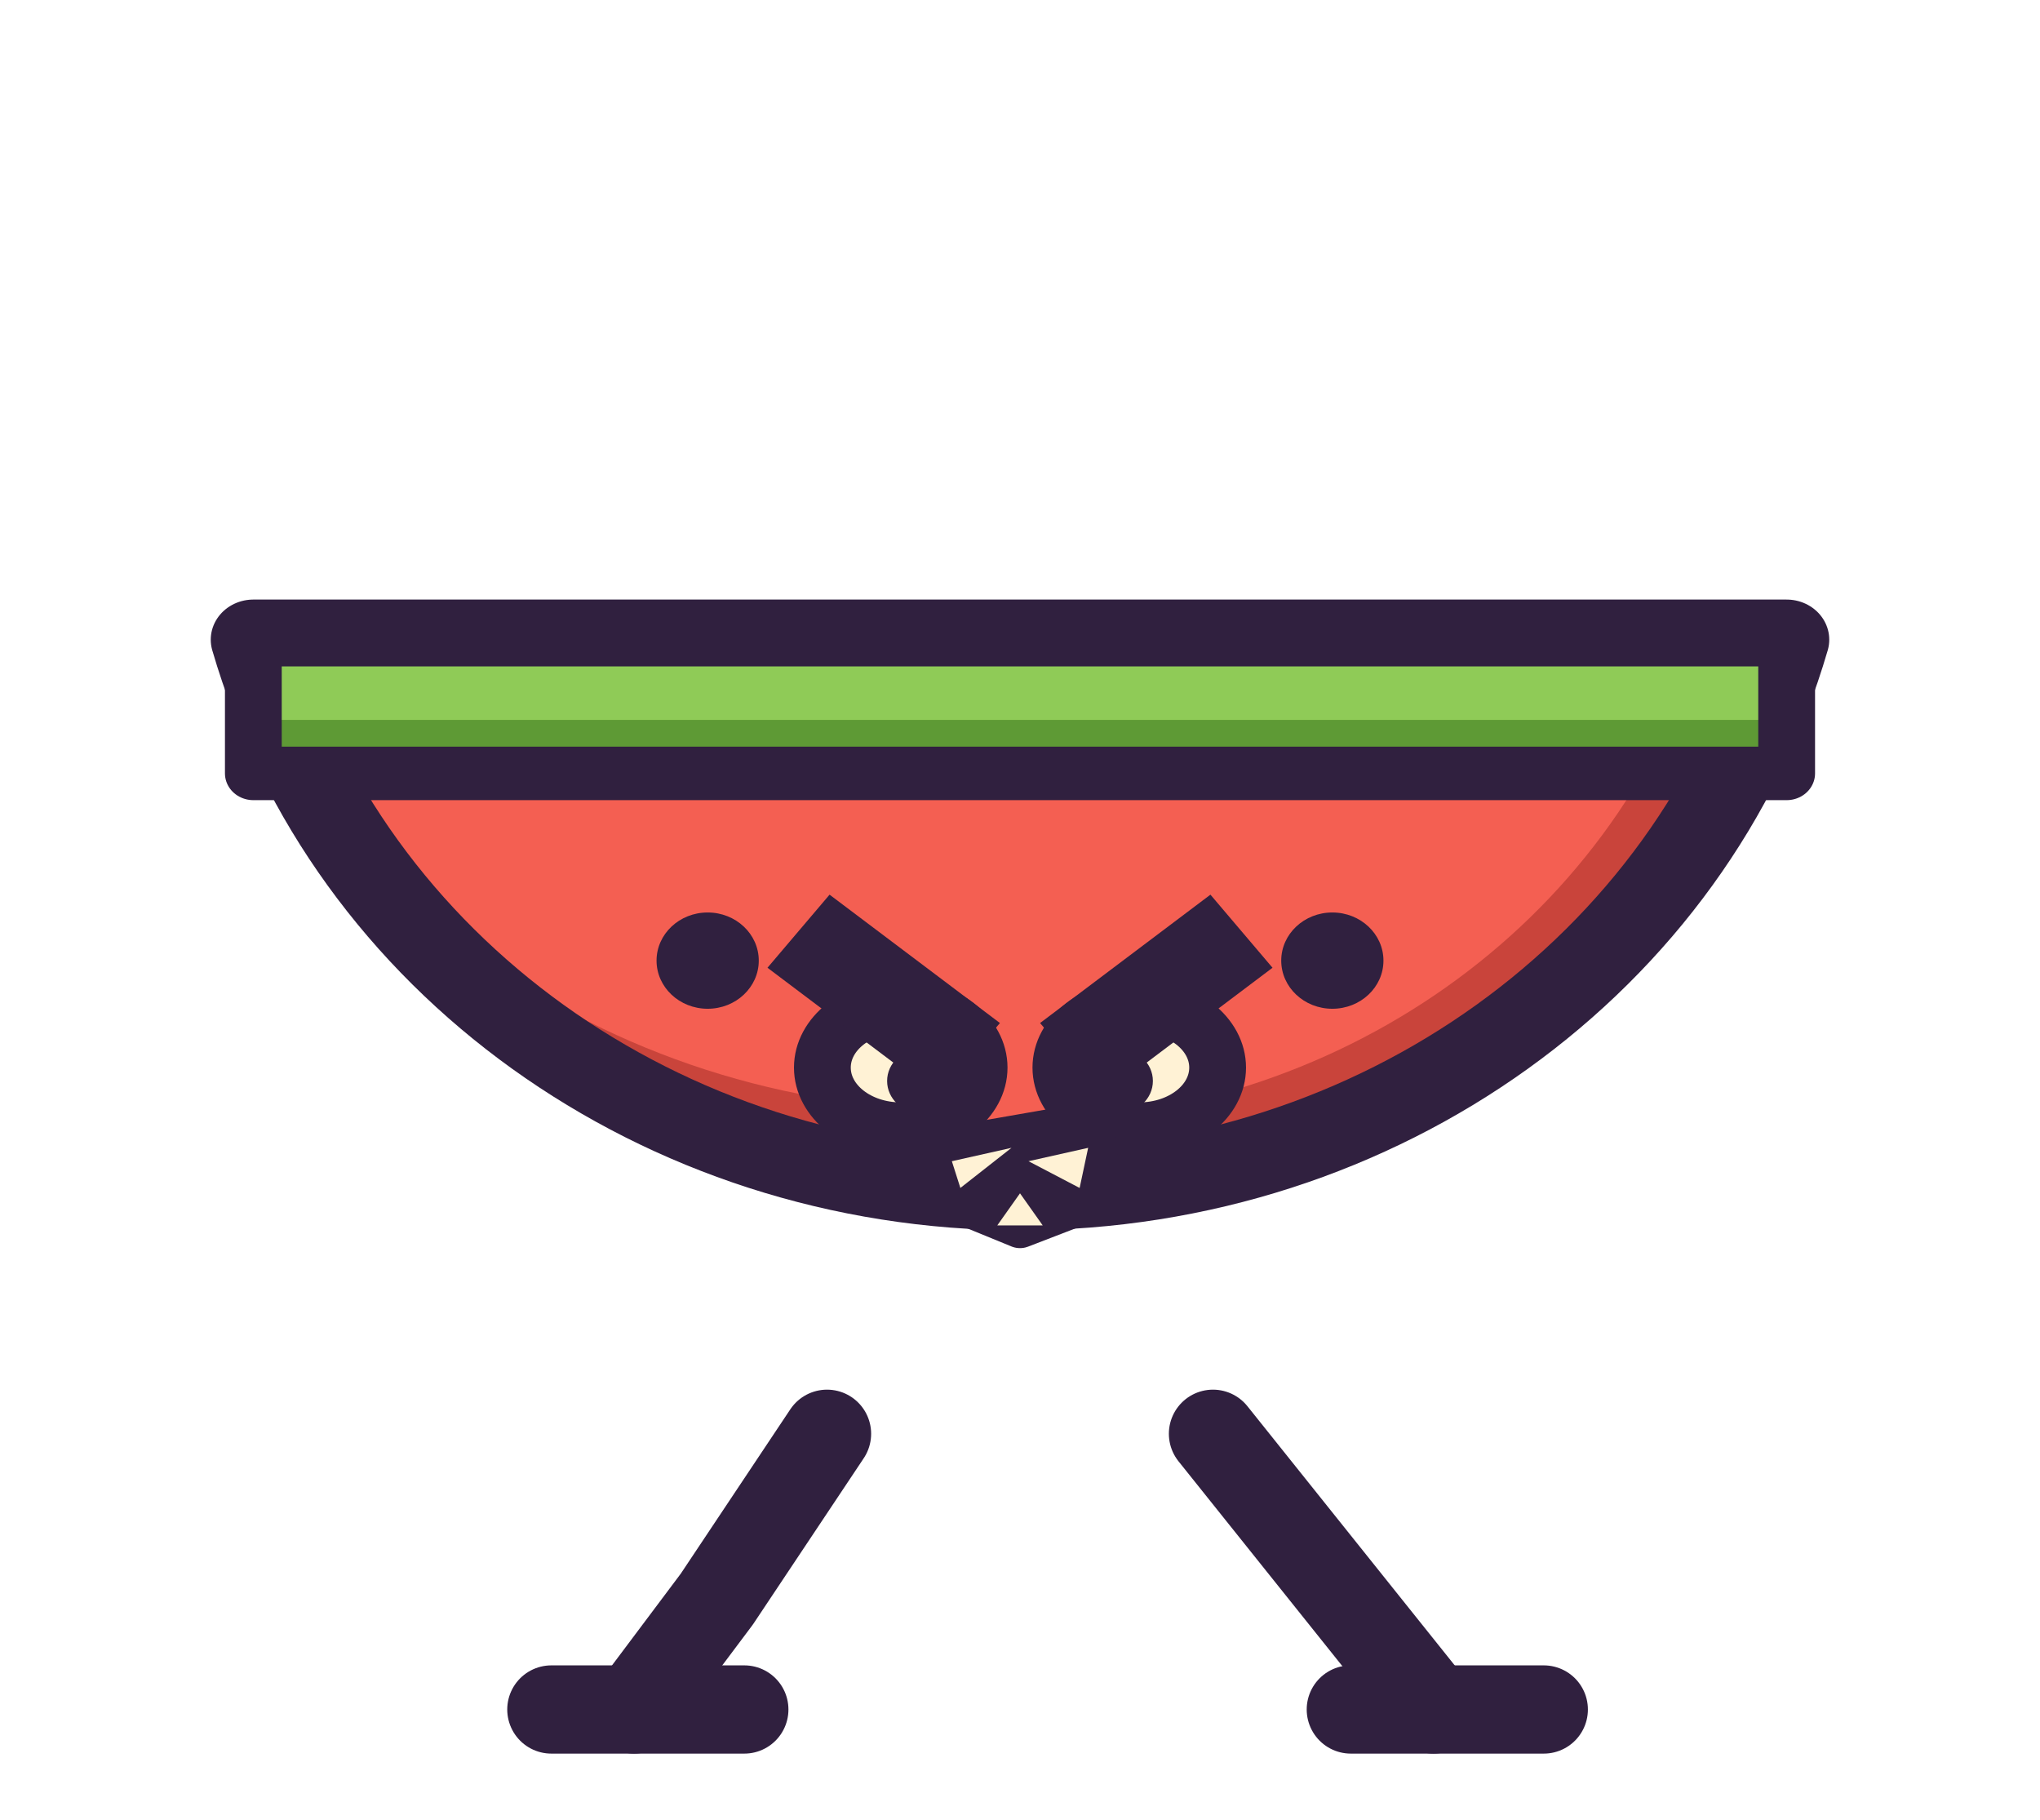
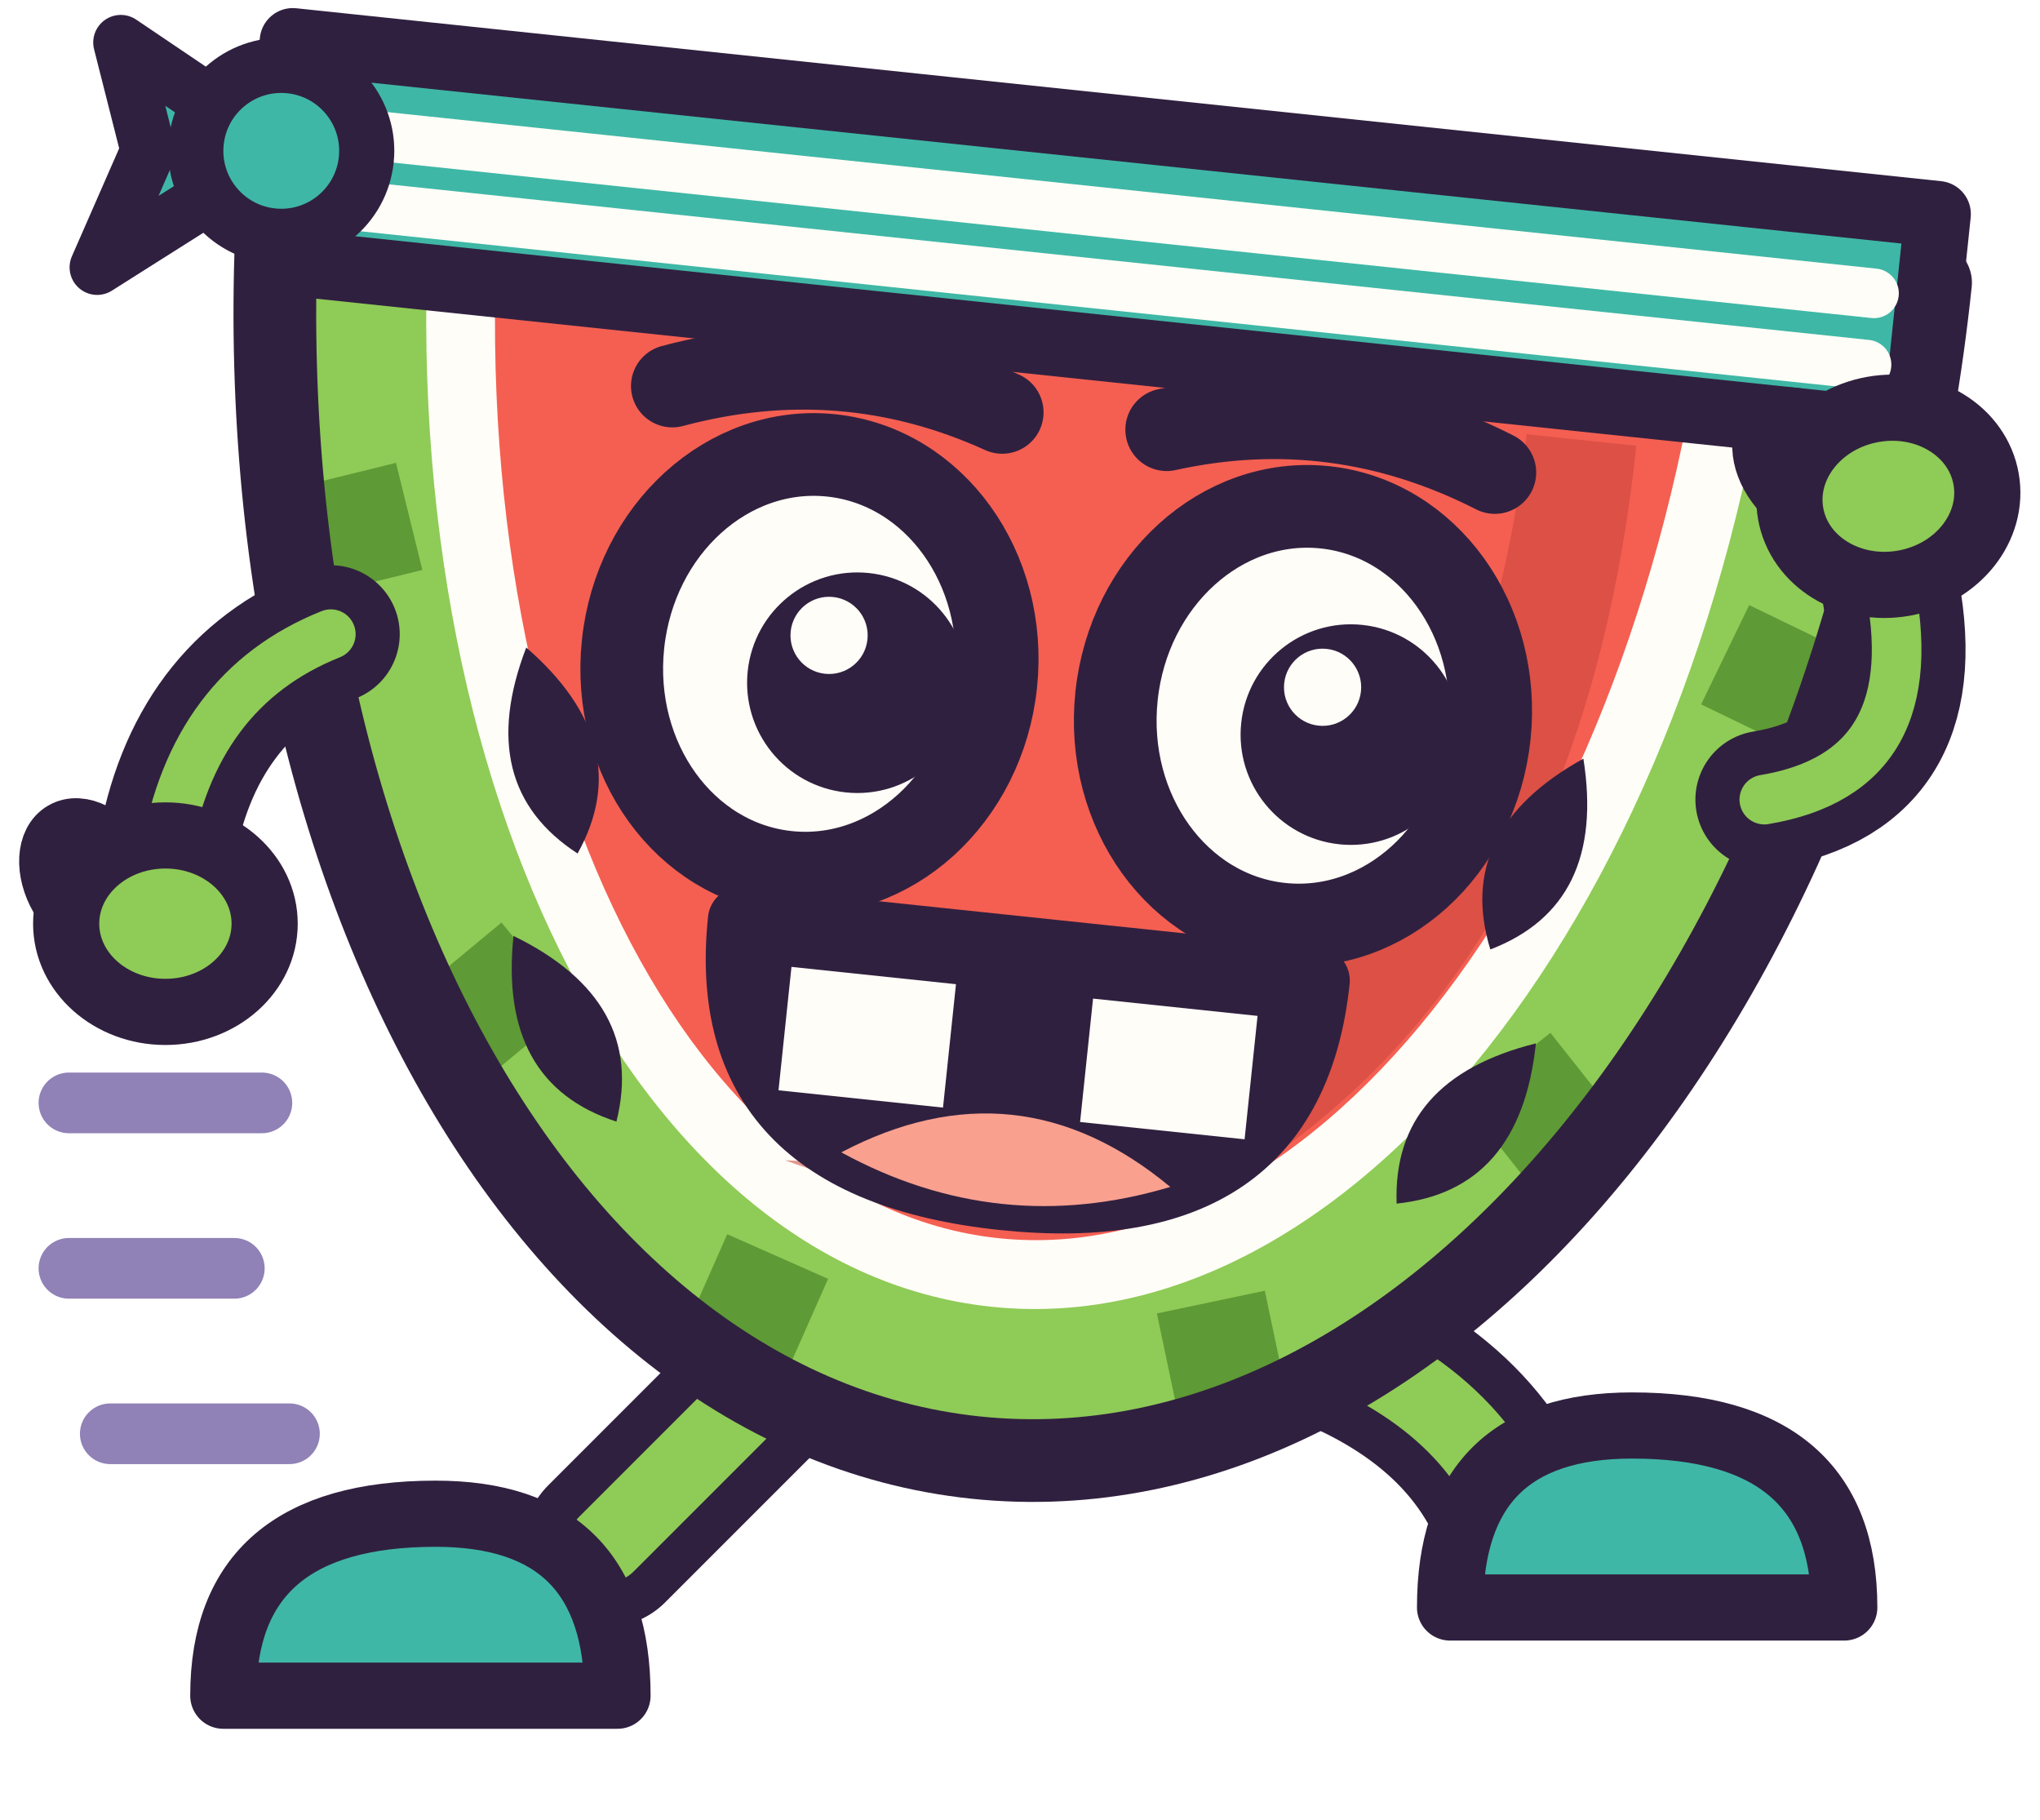
<svg xmlns="http://www.w3.org/2000/svg" width="74" height="66" viewBox="0 0 74 66">
-   <path d="M30 52L26 58L23 62" fill="none" stroke="#30203F" stroke-width="3.2" stroke-linecap="round" stroke-linejoin="round" />
-   <path d="M20 62L27 62" fill="none" stroke="#30203F" stroke-width="3.2" stroke-linecap="round" stroke-linejoin="round" />
-   <path d="M44 52L48 57L52 62" fill="none" stroke="#30203F" stroke-width="3.2" stroke-linecap="round" stroke-linejoin="round" />
-   <path d="M49 62L56 62" fill="none" stroke="#30203F" stroke-width="3.2" stroke-linecap="round" stroke-linejoin="round" />
-   <g transform="translate(37 62) scale(1.03 0.97) translate(-37 -62)">
-     <g>
-       <clipPath id="c1">
-         <path d="M10 22 A28 28 0 0 0 64 22 Z" />
-       </clipPath>
-       <path d="M10 22 A28 28 0 0 0 64 22 Z" fill="#C9443B" />
-       <g clip-path="url(#c1)">
-         <path transform="translate(-2 -3)" d="M10 22 A28 28 0 0 0 64 22 Z" fill="#F45F52" />
-       </g>
-       <path d="M10 22 A28 28 0 0 0 64 22 Z" fill="none" stroke="#30203F" stroke-width="3" stroke-linejoin="round" />
+   <path d="M30 48L22 56" fill="none" stroke="#30203F" stroke-width="6" stroke-linecap="round" stroke-linejoin="round" />
+   <path d="M30 48L22 56" fill="none" stroke="#8FCB57" stroke-width="2.8" stroke-linecap="round" stroke-linejoin="round" />
+   <path d="M22.4 61.5Q22.4 54.9 15.8 54.9Q8.1 54.9 8.1 61.5Z" fill="#3FB7A6" stroke="#30203F" stroke-width="2.4" stroke-linejoin="round" />
+   <path d="M46 48Q53 50 55 55" fill="none" stroke="#30203F" stroke-width="6" stroke-linecap="round" stroke-linejoin="round" />
+   <path d="M46 48Q53 50 55 55" fill="none" stroke="#8FCB57" stroke-width="2.8" stroke-linecap="round" stroke-linejoin="round" />
+   <path d="M52.6 58.3Q52.6 51.7 59.2 51.7Q66.9 51.7 66.9 58.3Z" fill="#3FB7A6" stroke="#30203F" stroke-width="2.4" stroke-linejoin="round" />
+   <g transform="rotate(6 38 28)">
+     <clipPath id="c1">
+       <path d="M68 7H8A30 46 0 0 0 68 7Z" />
+     </clipPath>
+     <path d="M68 7H8A30 46 0 0 0 68 7Z" fill="#8FCB57" />
+     <path d="M62.5 7H13.5A24.5 40.5 0 0 0 62.5 7Z" fill="#FFFDF7" />
+     <path d="M60 7H16A22 38 0 0 0 60 7Z" fill="#F45F52" />
+     <g clip-path="url(#c1)">
+       <path d="M68.1 23.4L62 21.2" fill="none" stroke="#5E9A35" stroke-width="4" />
+       <path d="M60.2 41.5L55.7 36.9" fill="none" stroke="#5E9A35" stroke-width="4" />
+       <path d="M47.9 52.7L45.9 46.5" fill="none" stroke="#5E9A35" stroke-width="4" />
+       <path d="M28.1 52.7L30.1 46.5" fill="none" stroke="#5E9A35" stroke-width="4" />
+       <path d="M15.8 41.5L20.3 36.9" fill="none" stroke="#5E9A35" stroke-width="4" />
+       <path d="M7.9 23.4L14 21.2" fill="none" stroke="#5E9A35" stroke-width="4" />
+       <path d="M58 14Q58 34 45 43Q38 45 30 43Q48 42 52 28Q54 20 54 14Z" fill="#C9443B" opacity=".55" />
    </g>
-     <path d="M13 22 A25 25 0 0 0 61 22 Z" fill="#F45F52" />
-     <g>
-       <clipPath id="c2">
-         <path d="M10 22 L64 22 L64 27 L10 27 Z" />
-       </clipPath>
-       <path d="M10 22 L64 22 L64 27 L10 27 Z" fill="#5E9A35" />
-       <g clip-path="url(#c2)">
-         <path transform="translate(0 -2)" d="M10 22 L64 22 L64 27 L10 27 Z" fill="#8FCB57" />
-       </g>
-       <path d="M10 22 L64 22 L64 27 L10 27 Z" fill="none" stroke="#30203F" stroke-width="2" stroke-linejoin="round" />
+     <path d="M68 7H8A30 46 0 0 0 68 7Z" fill="none" stroke="#30203F" stroke-width="3" stroke-linecap="round" stroke-linejoin="round" />
+     <path d="M8 4.5H68V12.5H8Z" fill="#3FB7A6" stroke="#30203F" stroke-width="2.4" stroke-linejoin="round" />
+     <path d="M10 7.6H66" fill="none" stroke="#FFFDF7" stroke-width="1.8" stroke-linecap="round" stroke-linejoin="round" />
+     <path d="M10 10.2H66" fill="none" stroke="#FFFDF7" stroke-width="1.8" stroke-linecap="round" stroke-linejoin="round" />
+     <path d="M8 8.5L1.8 5.2L3.2 9L1.8 13.4Z" fill="#3FB7A6" stroke="#30203F" stroke-width="2" stroke-linejoin="round" />
+     <circle cx="8" cy="8.5" r="3.1" fill="#3FB7A6" stroke="#30203F" stroke-width="2" />
+     <clipPath id="c2">
+       <ellipse cx="29" cy="25" rx="6.8" ry="7.6" />
+     </clipPath>
+     <ellipse cx="29" cy="25" rx="6.8" ry="7.6" fill="#FFFDF7" />
+     <g clip-path="url(#c2)">
+       <circle cx="30.8" cy="25.5" r="4" fill="#30203F" />
+       <circle cx="29.6" cy="23.9" r="1.4" fill="#FFFDF7" />
    </g>
-     <circle cx="26" cy="34" r="1.8" fill="#30203F" />
-     <circle cx="48" cy="34" r="1.8" fill="#30203F" />
-     <ellipse cx="32.8" cy="38" rx="2.76" ry="2.3" fill="#FFF2D5" stroke="#30203F" stroke-width="2" />
-     <circle cx="33.52" cy="38.5" r="1.2" fill="#30203F" />
-     <ellipse cx="41.2" cy="38" rx="2.76" ry="2.3" fill="#FFF2D5" stroke="#30203F" stroke-width="2" />
-     <circle cx="40.48" cy="38.5" r="1.2" fill="#30203F" />
-     <path d="M29.2 32.9L35.2 37.7" fill="none" stroke="#30203F" stroke-width="3.5" stroke-linecap="butt" stroke-linejoin="round" />
-     <path d="M44.8 32.9L38.8 37.7" fill="none" stroke="#30203F" stroke-width="3.5" stroke-linecap="butt" stroke-linejoin="round" />
-     <path d="M34.3 41L39.7 40L39.2 43.1L37 44L34.7 43Z" fill="#30203F" stroke="#30203F" stroke-width="1.5" stroke-linejoin="round" />
-     <path d="M34.6 41.5L36.7 41L34.9 42.5Z" fill="#FFF2D5" />
-     <path d="M37.3 41.5L39.4 41L39.1 42.5Z" fill="#FFF2D5" />
-     <path d="M36.2 43.9L37.8 43.9L37 42.7Z" fill="#FFF2D5" />
+     <ellipse cx="29" cy="25" rx="6.8" ry="7.6" fill="none" stroke="#30203F" stroke-width="3" />
+     <clipPath id="c3">
+       <ellipse cx="47" cy="25" rx="6.8" ry="7.6" />
+     </clipPath>
+     <ellipse cx="47" cy="25" rx="6.8" ry="7.6" fill="#FFFDF7" />
+     <g clip-path="url(#c3)">
+       <circle cx="48.8" cy="25.5" r="4" fill="#30203F" />
+       <circle cx="47.6" cy="23.9" r="1.4" fill="#FFFDF7" />
+     </g>
+     <ellipse cx="47" cy="25" rx="6.8" ry="7.6" fill="none" stroke="#30203F" stroke-width="3" />
+     <path d="M23 15.5Q29 13.2 35 15.2" fill="none" stroke="#30203F" stroke-width="3" stroke-linecap="round" stroke-linejoin="round" />
+     <path d="M41 15.2Q47 13.2 53 15.5" fill="none" stroke="#30203F" stroke-width="3" stroke-linecap="round" stroke-linejoin="round" />
+     <path d="M0 -3.4Q2.8 .6 0 3.6Q-2.8 .6 0 -3.4Z" fill="#30203F" transform="translate(20 29) rotate(-20) scale(1.1)" />
+     <path d="M0 -3.4Q2.8 .6 0 3.6Q-2.8 .6 0 -3.4Z" fill="#30203F" transform="translate(56 29) rotate(20) scale(1.1)" />
+     <path d="M0 -3.4Q2.8 .6 0 3.6Q-2.8 .6 0 -3.4Z" fill="#30203F" transform="translate(21.5 39) rotate(-35) scale(1.1)" />
+     <path d="M0 -3.4Q2.8 .6 0 3.6Q-2.8 .6 0 -3.4Z" fill="#30203F" transform="translate(54.5 39) rotate(35) scale(1.1)" />
+     <path d="M27.5 34.5H48.5Q48.5 43.5 38 43.5Q27.5 43.5 27.5 34.5Z" fill="#30203F" stroke="#30203F" stroke-width="2.4" stroke-linejoin="round" />
+     <path d="M29.5 36H35.5V40.5H29.5Z" fill="#FFFDF7" />
+     <path d="M40.5 36H46.5V40.5H40.5Z" fill="#FFFDF7" />
+     <path d="M32 42.5Q38 38.5 44 42.5Q38 45 32 42.5Z" fill="#F9A08F" />
  </g>
+   <path d="M12 23Q7 25 6 31" fill="none" stroke="#30203F" stroke-width="5" stroke-linecap="round" stroke-linejoin="round" />
+   <path d="M12 23Q7 25 6 31" fill="none" stroke="#8FCB57" stroke-width="1.8" stroke-linecap="round" stroke-linejoin="round" />
+   <g transform="rotate(0 6 33.5)">
+     <g transform="rotate(-30 3.3 31.9)">
+       <path d="M2 31.9A1.3 2 0 1 0 4.6 31.9A1.3 2 0 1 0 2 31.9Z" fill="#8FCB57" stroke="#30203F" stroke-width="2.2" stroke-linejoin="round" />
+     </g>
+     <path d="M2.4 33.5A3.6 3.2 0 1 0 9.6 33.5A3.6 3.2 0 1 0 2.4 33.5Z" fill="#8FCB57" stroke="#30203F" stroke-width="2.4" stroke-linejoin="round" />
+   </g>
+   <path d="M64 29Q70 28 68.5 21" fill="none" stroke="#30203F" stroke-width="5" stroke-linecap="round" stroke-linejoin="round" />
+   <path d="M64 29Q70 28 68.5 21" fill="none" stroke="#8FCB57" stroke-width="1.8" stroke-linecap="round" stroke-linejoin="round" />
+   <g transform="rotate(-10 68.5 18)">
+     <g transform="rotate(-30 65.8 16.4)">
+       <path d="M64.5 16.4A1.3 2 0 1 0 67.1 16.4A1.3 2 0 1 0 64.5 16.4Z" fill="#8FCB57" stroke="#30203F" stroke-width="2.2" stroke-linejoin="round" />
+     </g>
+     <path d="M64.9 18A3.6 3.2 0 1 0 72.1 18A3.6 3.2 0 1 0 64.9 18Z" fill="#8FCB57" stroke="#30203F" stroke-width="2.4" stroke-linejoin="round" />
+   </g>
+   <path d="M2.5 40L9.5 40" fill="none" stroke="#9081B6" stroke-width="2.2" stroke-linecap="round" stroke-linejoin="round" />
+   <path d="M2.5 46L8.5 46" fill="none" stroke="#9081B6" stroke-width="2.2" stroke-linecap="round" stroke-linejoin="round" />
+   <path d="M4 52L10.5 52" fill="none" stroke="#9081B6" stroke-width="2.2" stroke-linecap="round" stroke-linejoin="round" />
</svg>
